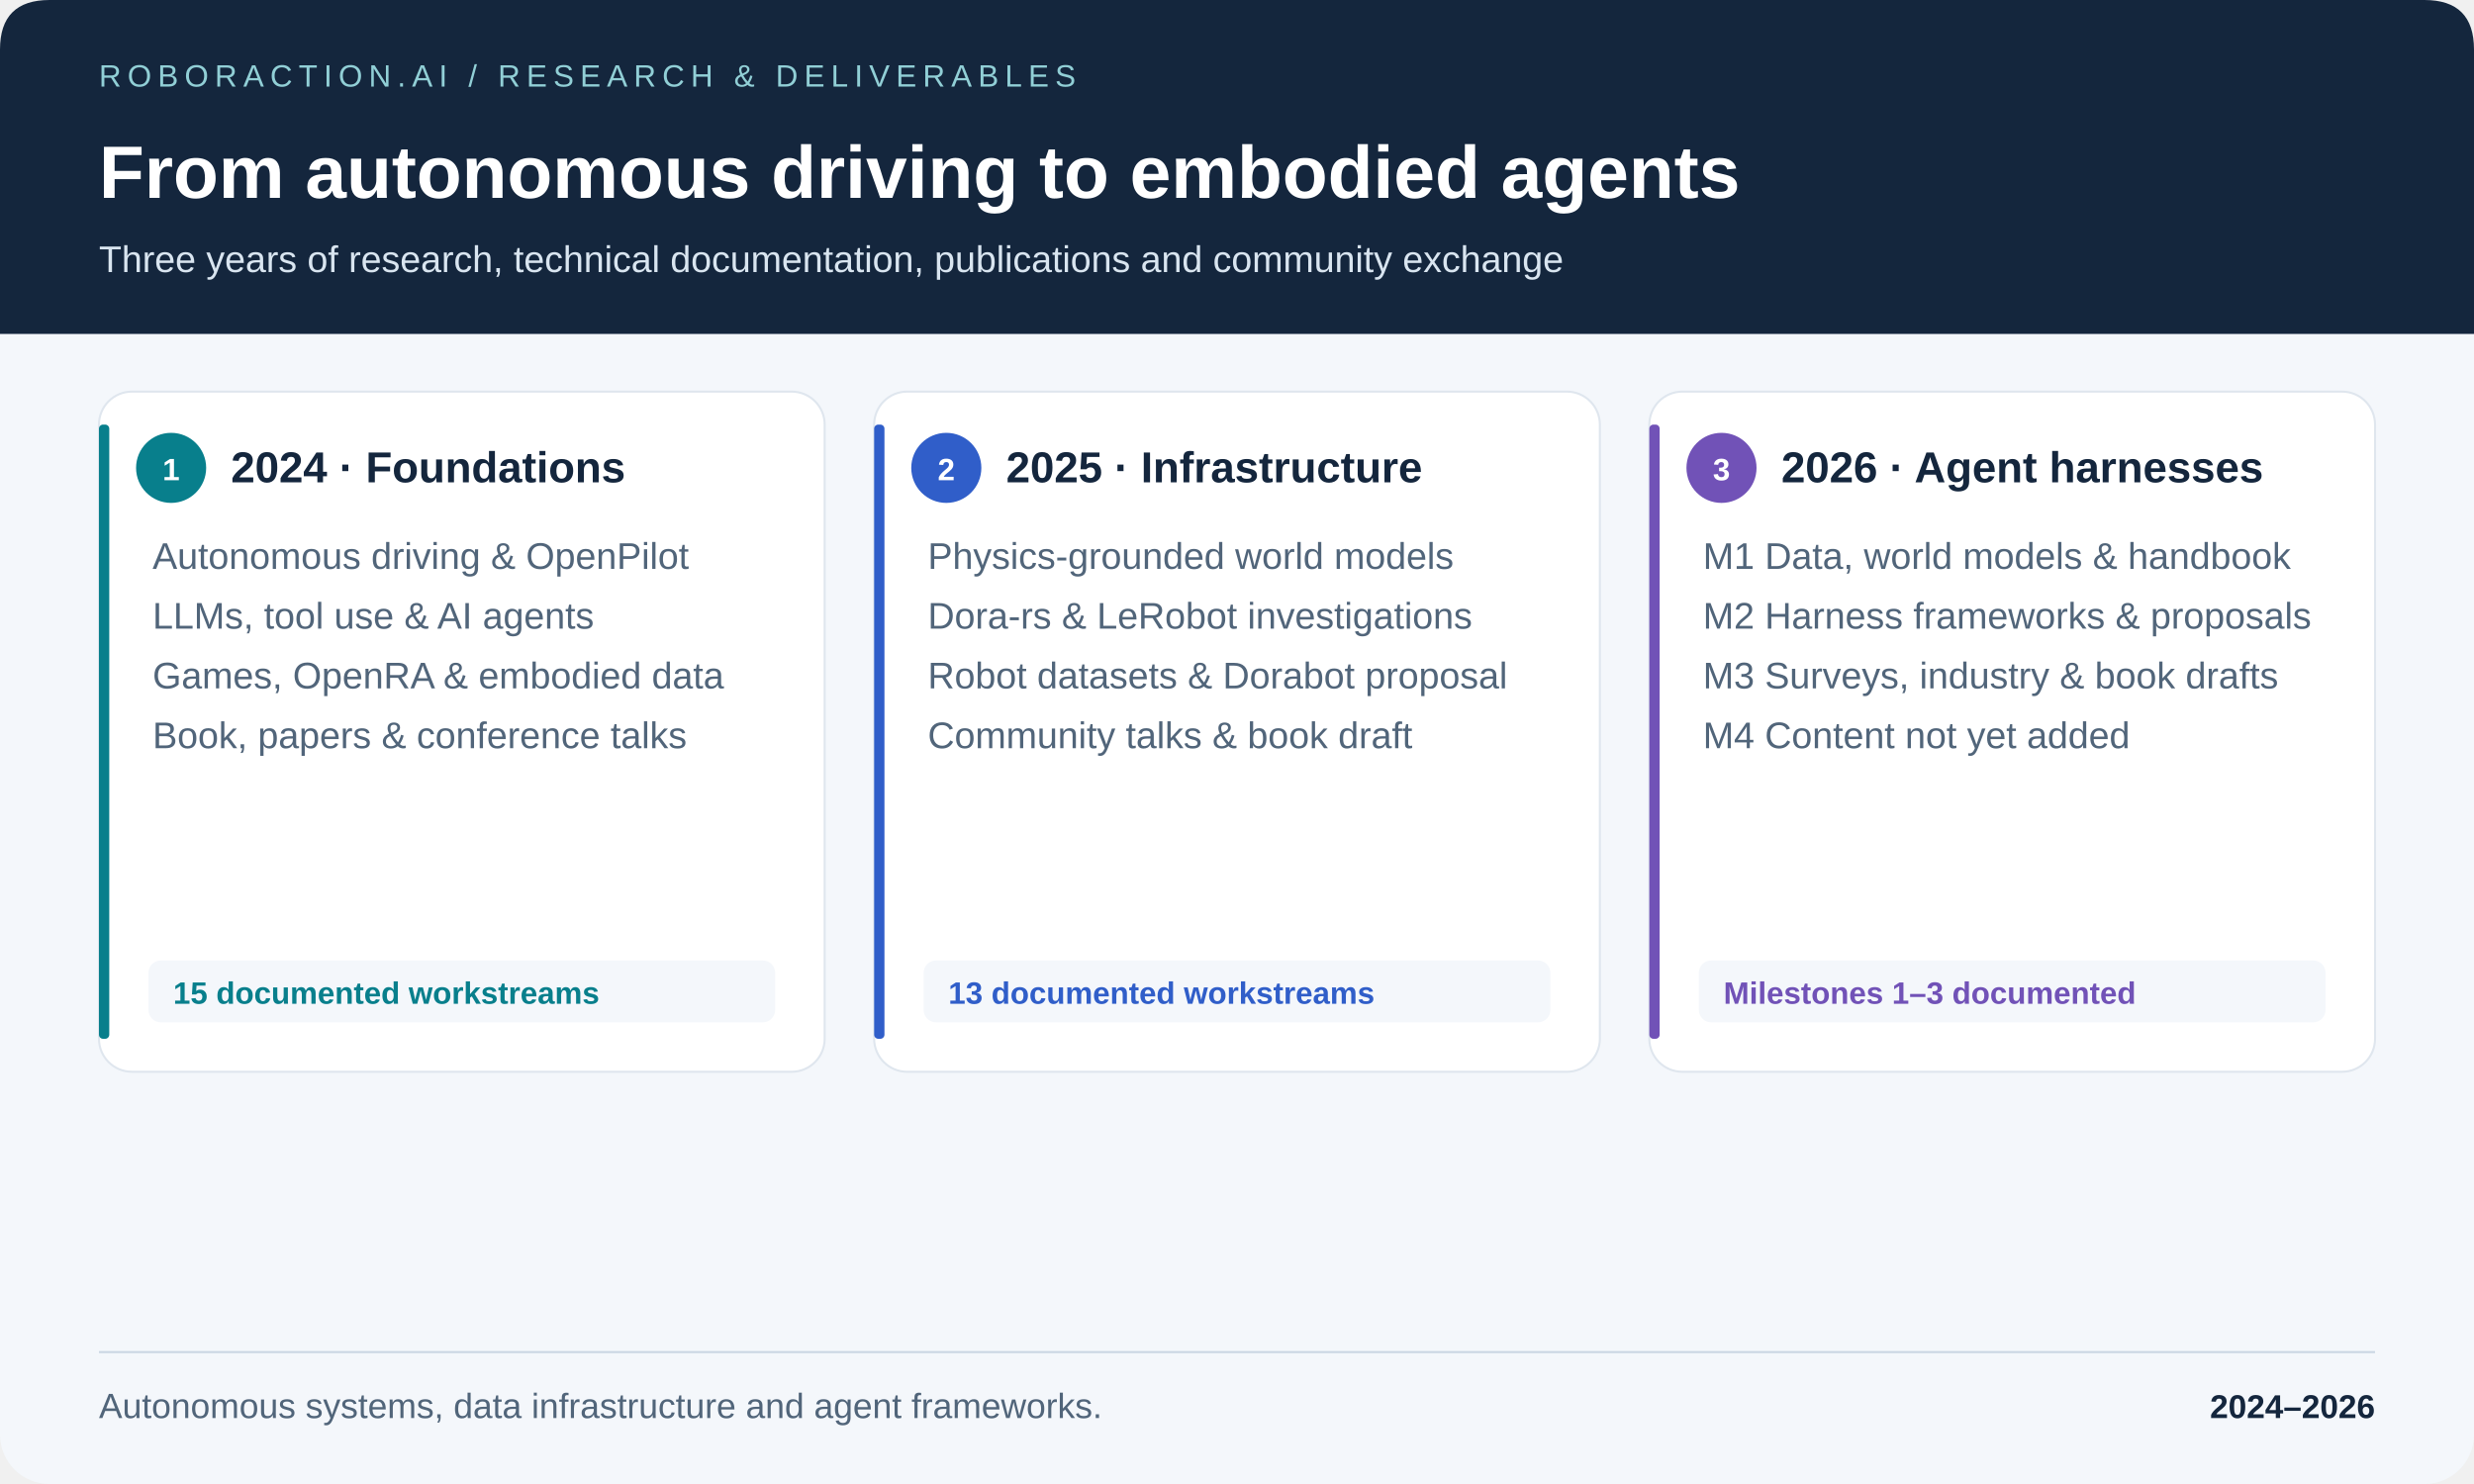
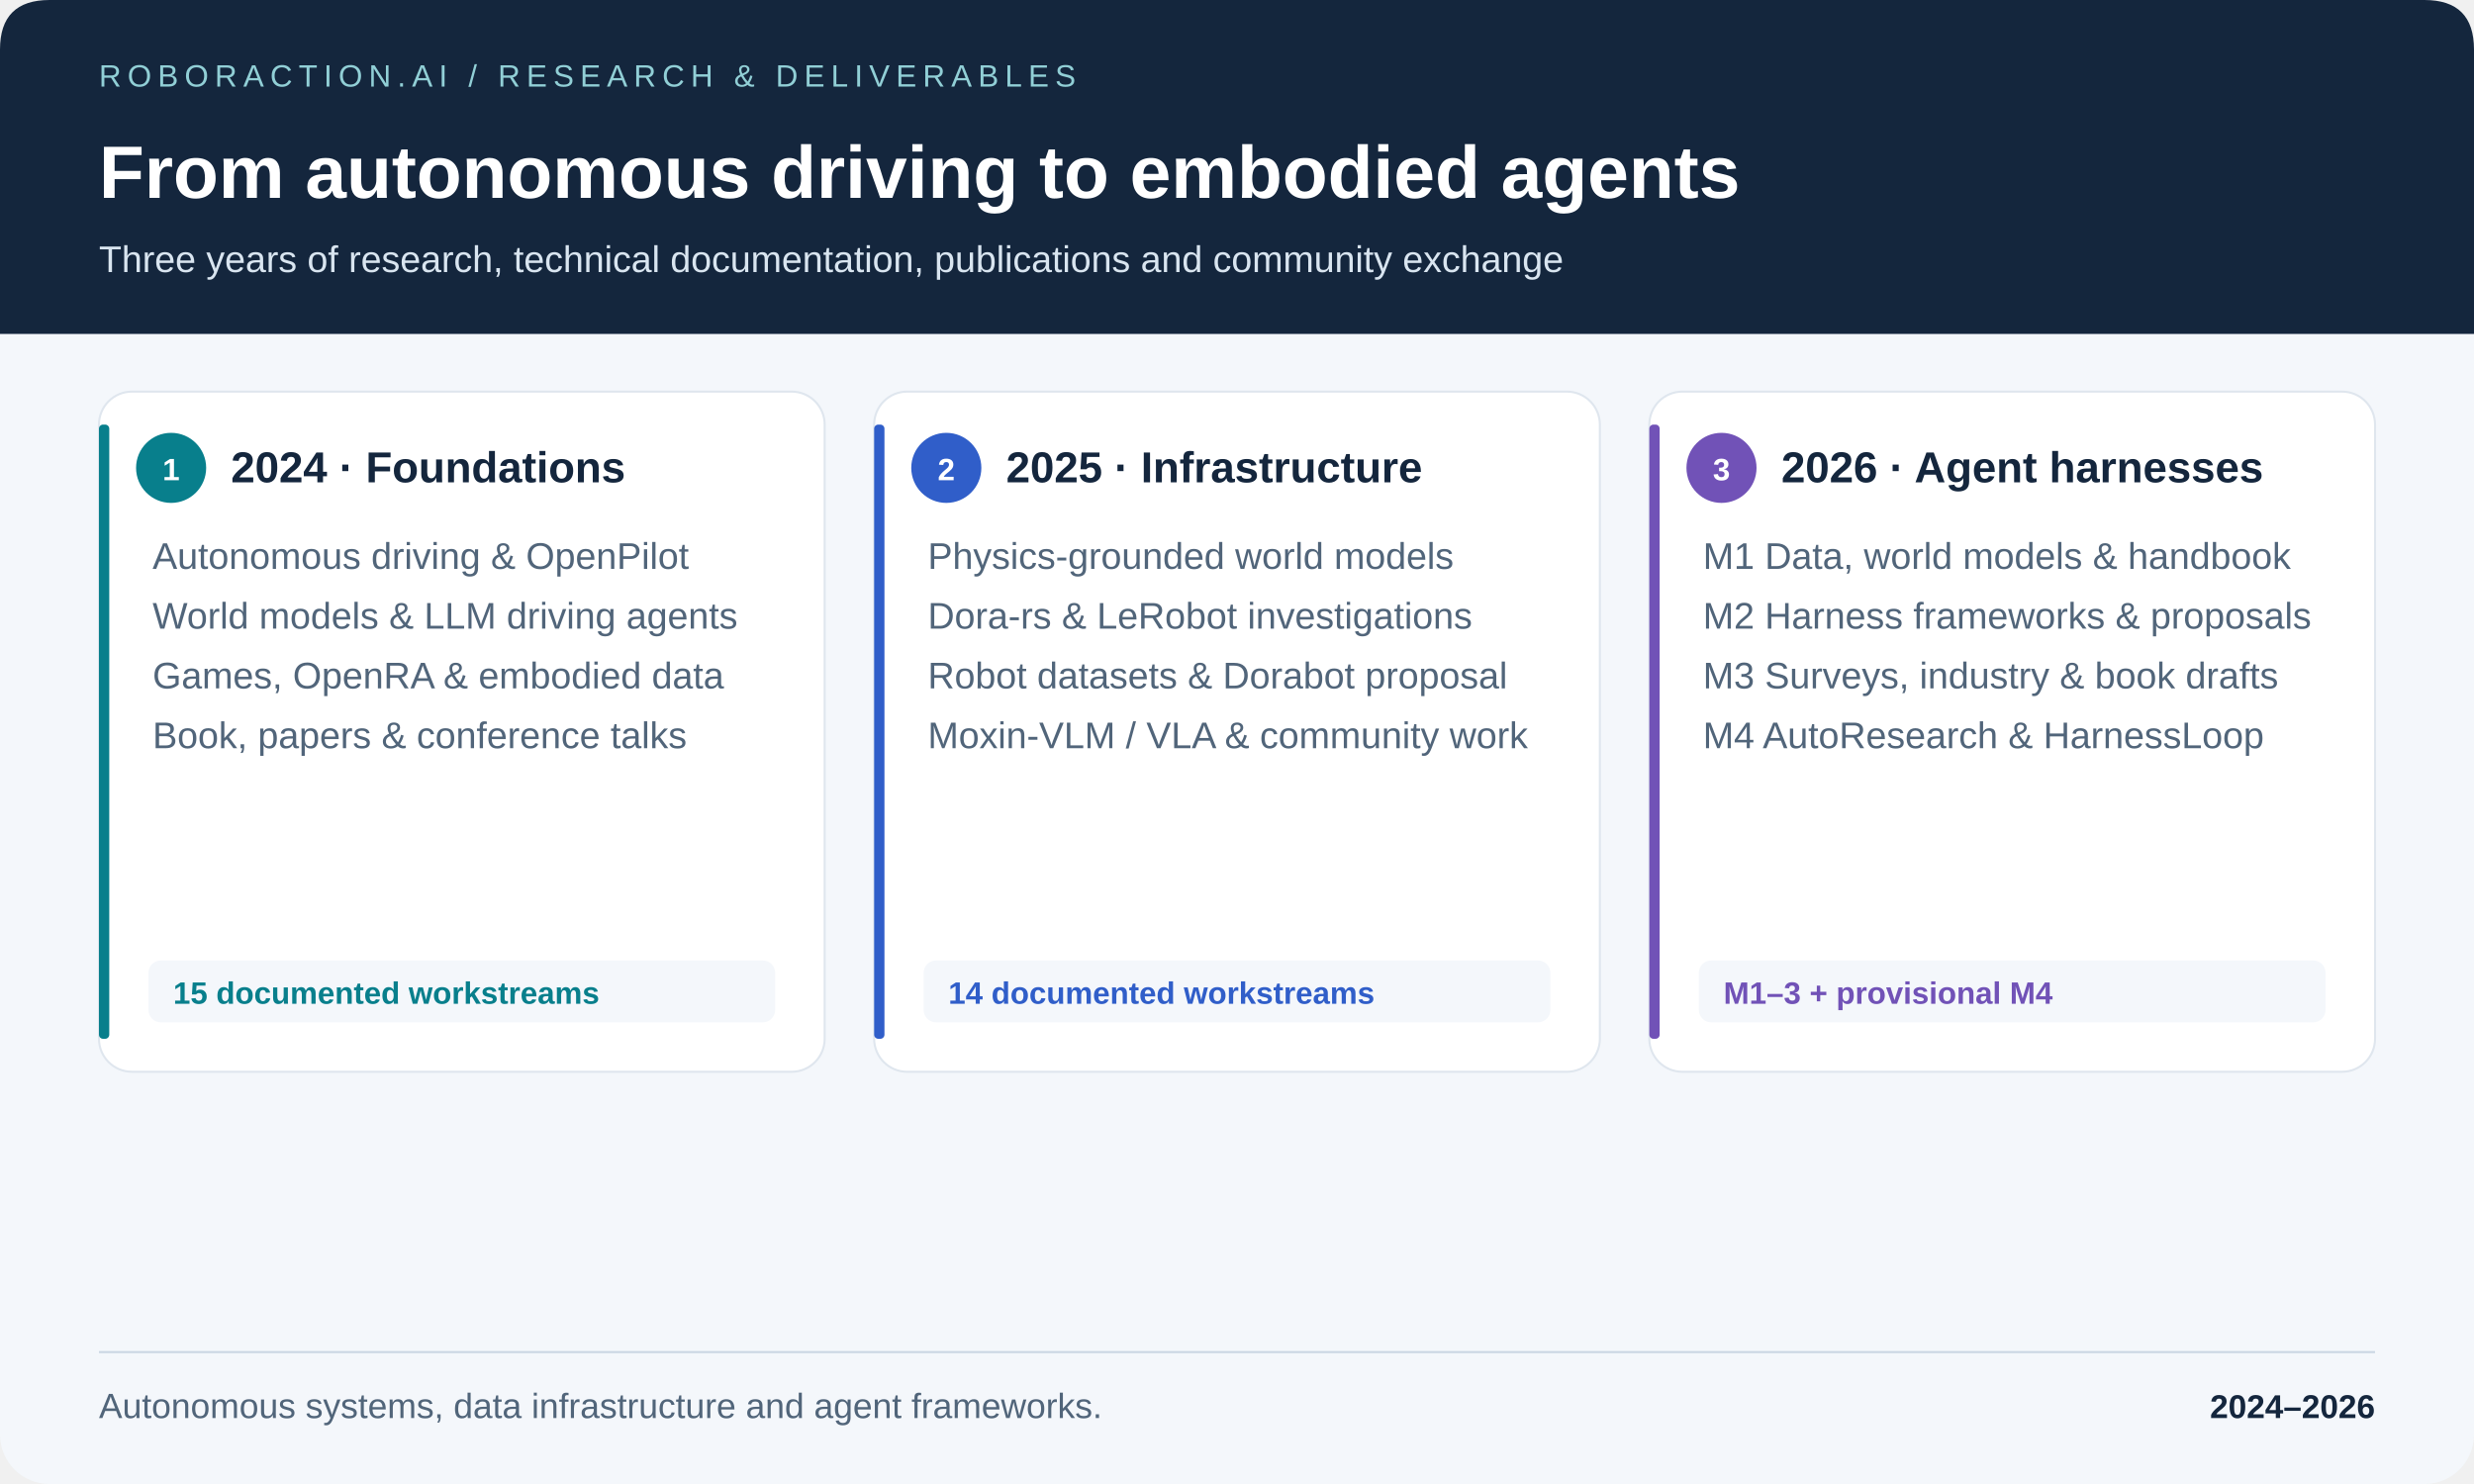
<svg xmlns="http://www.w3.org/2000/svg" width="1200" height="720" viewBox="0 0 1200 720" role="img" aria-labelledby="title desc">
  <rect width="1200" height="720" rx="24" fill="#F4F7FB" />
  <path d="M0 24Q0 0 24 0H1176Q1200 0 1200 24V162H0Z" fill="#14263D" />
  <g font-family="Arial, Helvetica, sans-serif">
    <text x="48" y="42" font-size="15" letter-spacing="3" fill="#91CFD6">ROBORACTION.AI / RESEARCH &amp; DELIVERABLES</text>
    <text x="48" y="96" font-size="36" font-weight="700" fill="white">From autonomous driving to embodied agents</text>
    <text x="48" y="132" font-size="18" fill="#D9E5F0">Three years of research, technical documentation, publications and community exchange</text>
    <rect x="48" y="190" width="352" height="330" rx="16" fill="white" stroke="#DFE6EE" />
    <rect x="48" y="206" width="5" height="298" rx="2" fill="#087F8C" />
    <circle cx="83" cy="227" r="17" fill="#087F8C" />
    <text x="83" y="233" text-anchor="middle" fill="white" font-size="15" font-weight="700">1</text>
    <text x="112" y="234" font-size="21" font-weight="700" fill="#14263D">2024 · Foundations</text>
    <text x="74" y="276" font-size="18" fill="#51657A">Autonomous driving &amp; OpenPilot</text>
-     <text x="74" y="305" font-size="18" fill="#51657A">LLMs, tool use &amp; AI agents</text>
+     <text x="74" y="305" font-size="18" fill="#51657A">World models &amp; LLM driving agents</text>
    <text x="74" y="334" font-size="18" fill="#51657A">Games, OpenRA &amp; embodied data</text>
    <text x="74" y="363" font-size="18" fill="#51657A">Book, papers &amp; conference talks</text>
    <rect x="72" y="466" width="304" height="30" rx="6" fill="#F4F7FB" />
    <text x="84" y="487" font-size="15" font-weight="700" fill="#087F8C">15 documented workstreams</text>
    <rect x="424" y="190" width="352" height="330" rx="16" fill="white" stroke="#DFE6EE" />
    <rect x="424" y="206" width="5" height="298" rx="2" fill="#305EC9" />
    <circle cx="459" cy="227" r="17" fill="#305EC9" />
    <text x="459" y="233" text-anchor="middle" fill="white" font-size="15" font-weight="700">2</text>
    <text x="488" y="234" font-size="21" font-weight="700" fill="#14263D">2025 · Infrastructure</text>
    <text x="450" y="276" font-size="18" fill="#51657A">Physics-grounded world models</text>
    <text x="450" y="305" font-size="18" fill="#51657A">Dora-rs &amp; LeRobot investigations</text>
    <text x="450" y="334" font-size="18" fill="#51657A">Robot datasets &amp; Dorabot proposal</text>
-     <text x="450" y="363" font-size="18" fill="#51657A">Community talks &amp; book draft</text>
+     <text x="450" y="363" font-size="18" fill="#51657A">Moxin-VLM / VLA &amp; community work</text>
    <rect x="448" y="466" width="304" height="30" rx="6" fill="#F4F7FB" />
-     <text x="460" y="487" font-size="15" font-weight="700" fill="#305EC9">13 documented workstreams</text>
+     <text x="460" y="487" font-size="15" font-weight="700" fill="#305EC9">14 documented workstreams</text>
    <rect x="800" y="190" width="352" height="330" rx="16" fill="white" stroke="#DFE6EE" />
    <rect x="800" y="206" width="5" height="298" rx="2" fill="#7152B7" />
    <circle cx="835" cy="227" r="17" fill="#7152B7" />
    <text x="835" y="233" text-anchor="middle" fill="white" font-size="15" font-weight="700">3</text>
    <text x="864" y="234" font-size="21" font-weight="700" fill="#14263D">2026 · Agent harnesses</text>
    <text x="826" y="276" font-size="18" fill="#51657A">M1  Data, world models &amp; handbook</text>
    <text x="826" y="305" font-size="18" fill="#51657A">M2  Harness frameworks &amp; proposals</text>
    <text x="826" y="334" font-size="18" fill="#51657A">M3  Surveys, industry &amp; book drafts</text>
-     <text x="826" y="363" font-size="18" fill="#51657A">M4  Content not yet added</text>
+     <text x="826" y="363" font-size="18" fill="#51657A">M4  AutoResearch &amp; HarnessLoop</text>
    <rect x="824" y="466" width="304" height="30" rx="6" fill="#F4F7FB" />
-     <text x="836" y="487" font-size="15" font-weight="700" fill="#7152B7">Milestones 1–3 documented</text>
+     <text x="836" y="487" font-size="15" font-weight="700" fill="#7152B7">M1–3 + provisional M4</text>
    <line x1="48" y1="656" x2="1152" y2="656" stroke="#CAD6E3" />
    <text x="48" y="688" font-size="17" fill="#51657A">Autonomous systems, data infrastructure and agent frameworks.</text>
    <text x="1152" y="688" text-anchor="end" font-size="16" font-weight="700" fill="#14263D">2024–2026</text>
  </g>
</svg>
